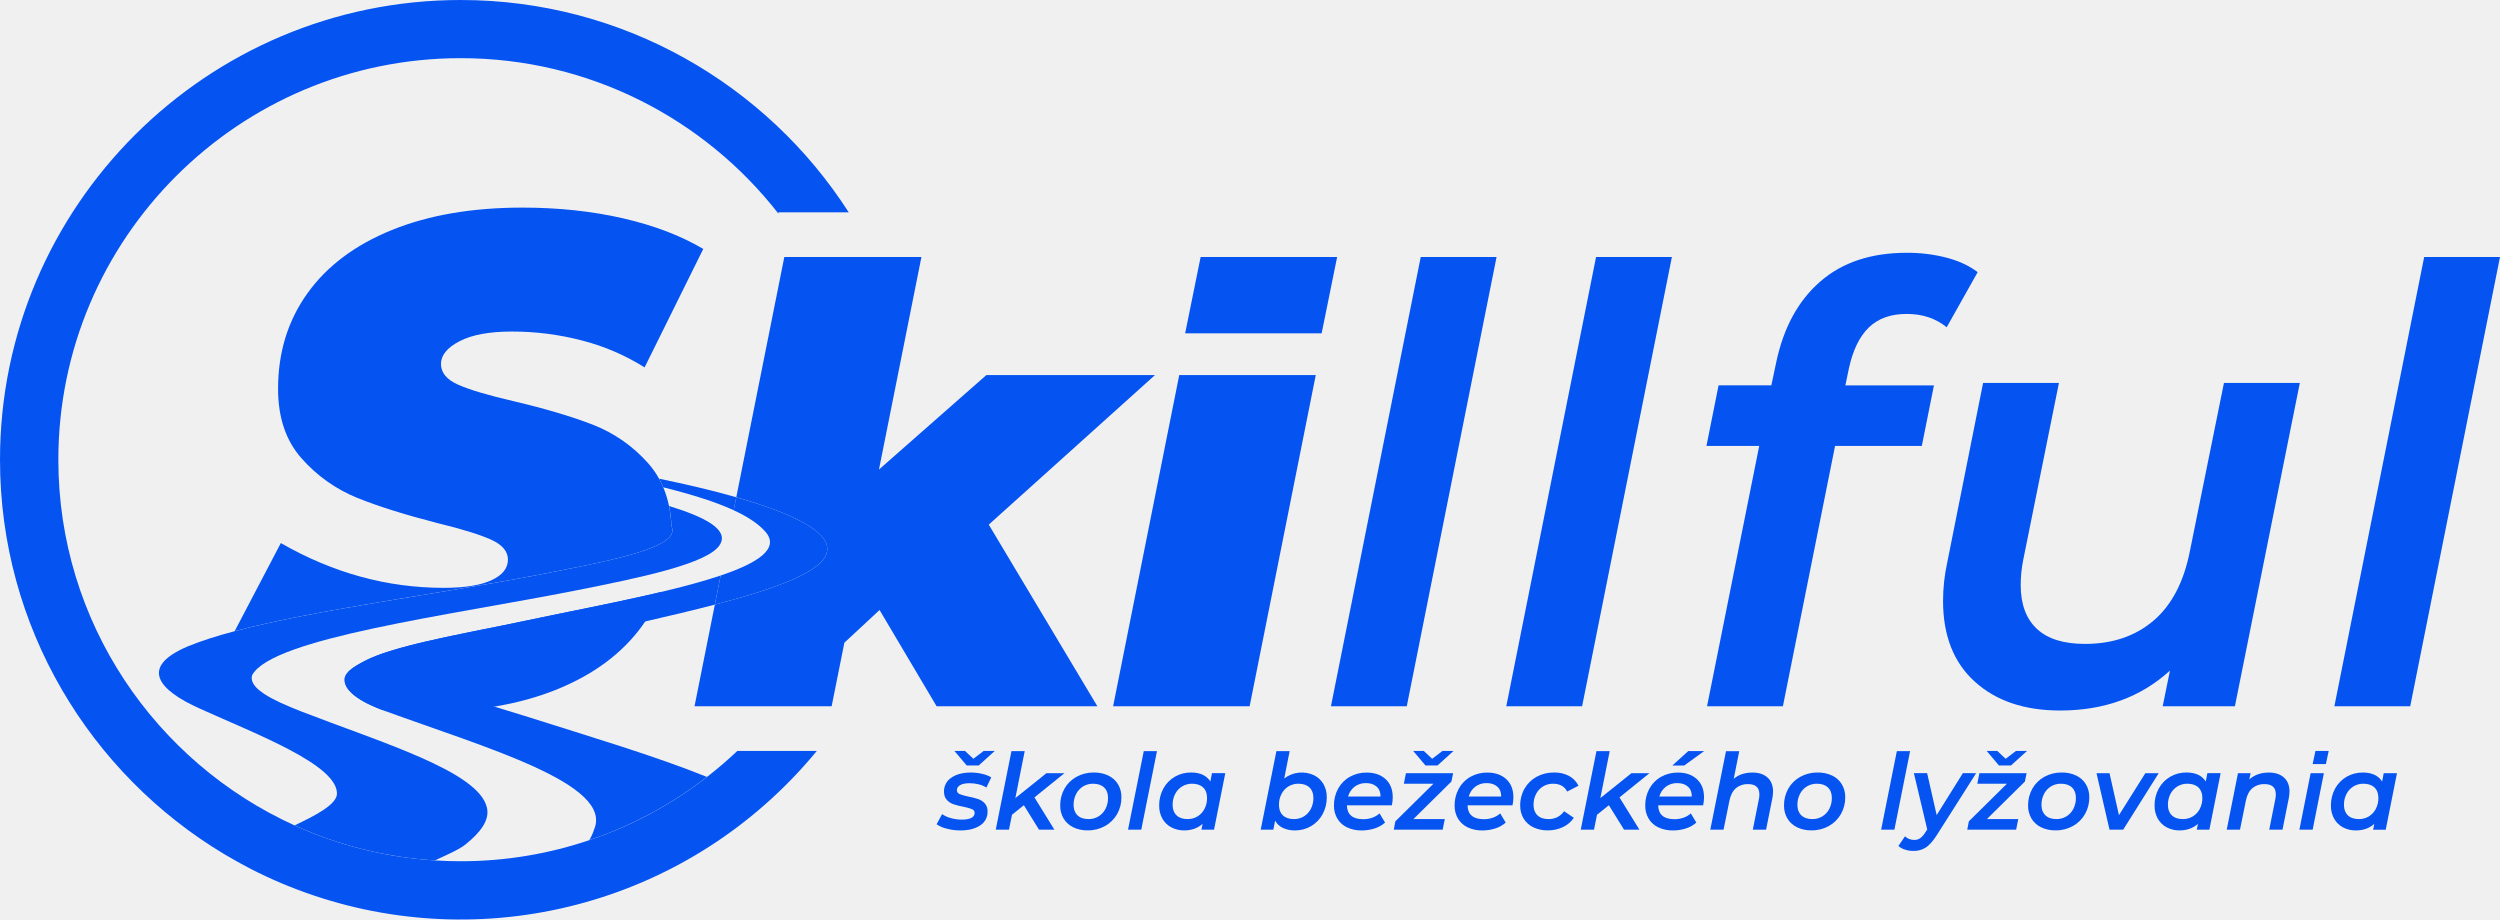
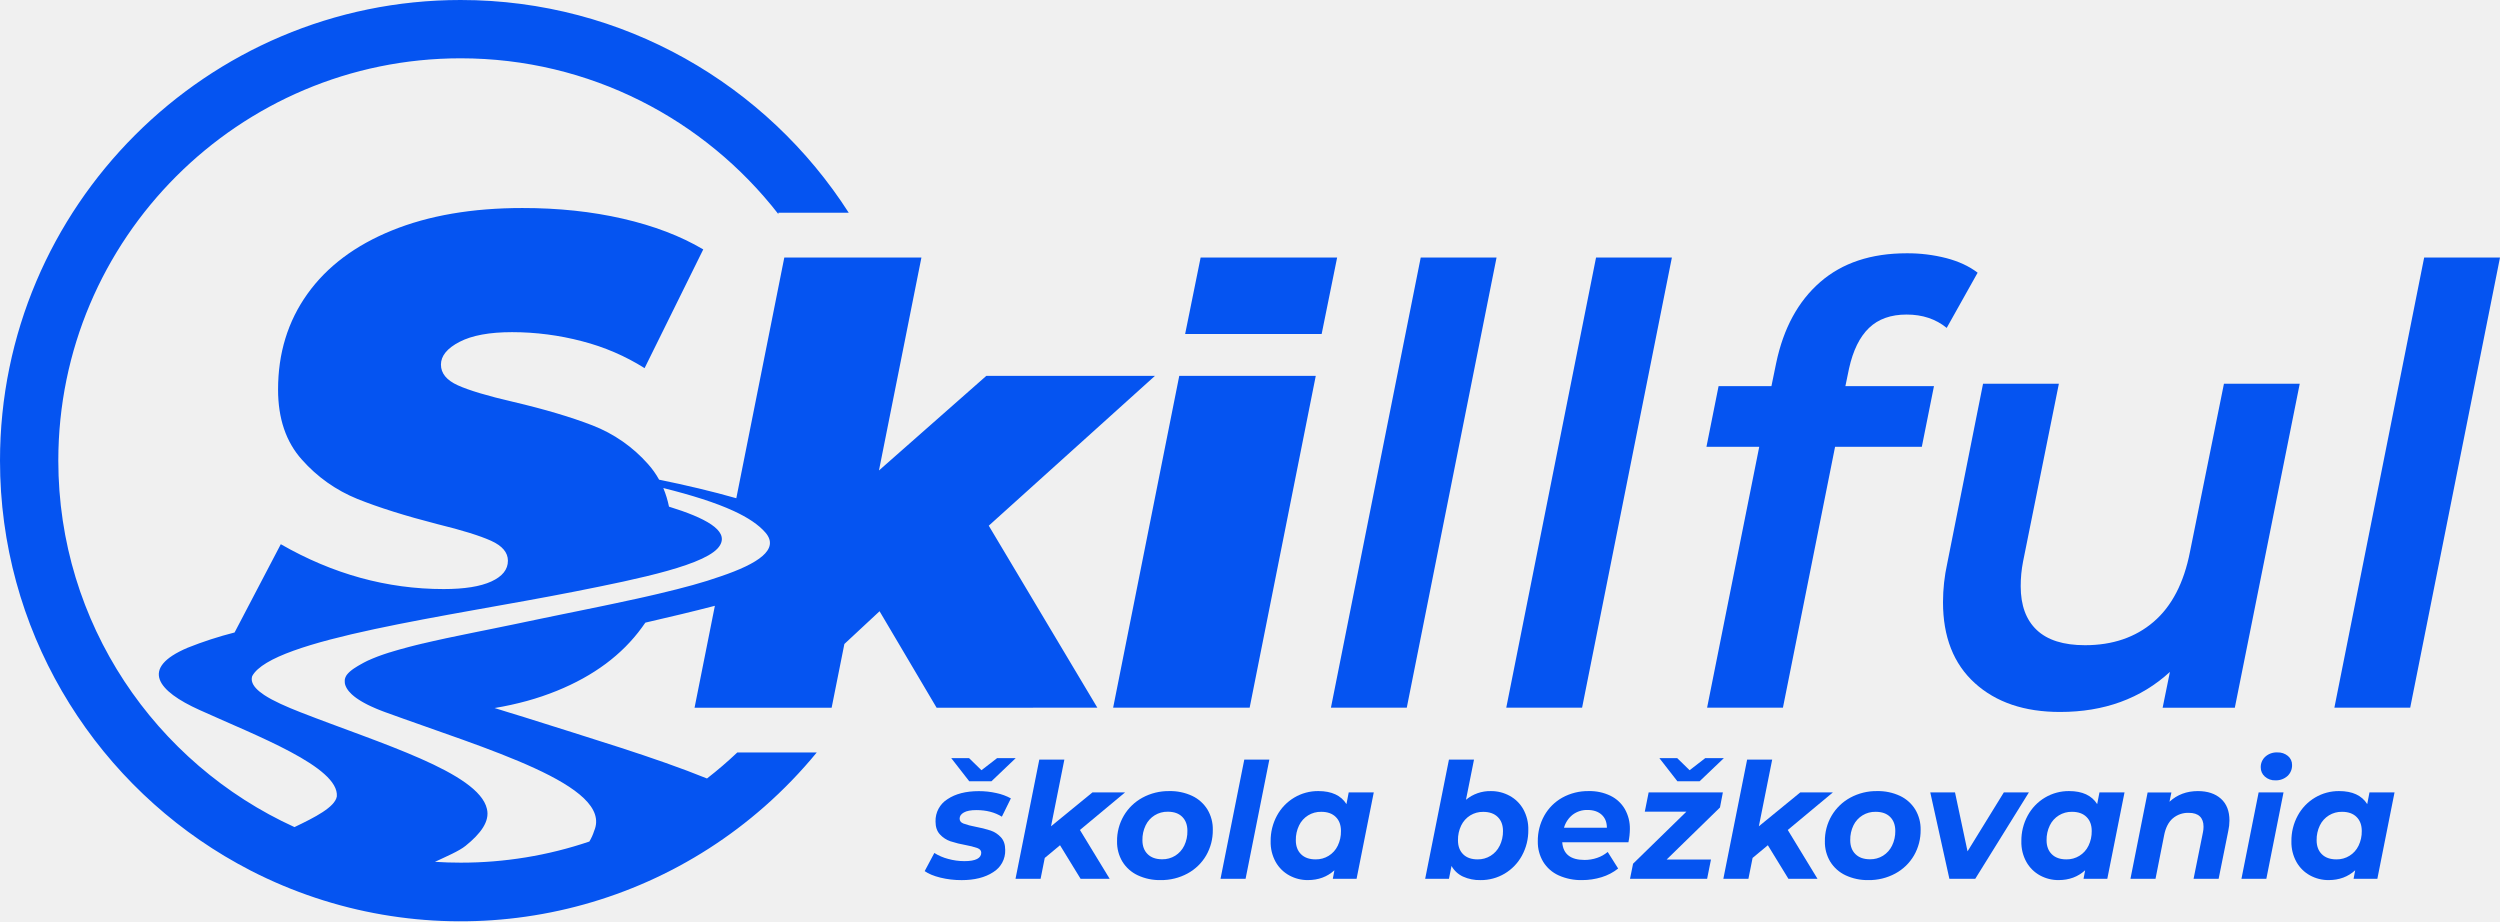
- <svg xmlns="http://www.w3.org/2000/svg" viewBox="0 0 1055 388" fill="none">
-   <g clip-path="url(#clip14)">
-     <path d="M310.72 209.838L309.622 215.318C301.939 211.773 291.883 208.65 279.917 205.648C279.917 205.606 279.879 205.56 279.854 205.501C279.601 204.902 279.33 204.309 279.043 203.722C278.756 203.136 278.456 202.563 278.144 202.011C289.611 204.371 300.774 206.993 310.72 209.838Z" fill="#0554F1" />
-     <path d="M349.1 232.17C348.446 240.895 327.75 248.335 301.661 255.151L304.119 242.864C320.042 237.49 328.983 231.483 323.125 224.536C320.194 221.118 315.62 218.092 309.61 215.326L310.708 209.847C333.473 216.342 349.886 223.997 349.1 232.17Z" fill="#0554F1" />
-     <path d="M599.546 108.46L561.656 298.049H593.658L631.548 108.46H599.546Z" fill="#0554F1" />
-     <path d="M673.535 108.46L635.649 298.049H667.651L705.541 108.46H673.535Z" fill="#0554F1" />
-     <path d="M788.737 138.101C792.665 134.355 797.956 132.481 804.61 132.478C811.263 132.475 816.895 134.349 821.504 138.101L834.58 114.846C830.996 112.126 826.6 110.083 821.394 108.717C815.915 107.319 810.278 106.632 804.622 106.673C789.603 106.673 777.444 110.718 768.143 118.808C758.843 126.898 752.648 138.268 749.559 152.917L747.511 162.612H725.236L720.121 188.181H742.392L720.374 298.049H752.381L774.398 188.181H811.008L816.127 162.629H778.749L780.286 155.218C781.992 147.564 784.809 141.858 788.737 138.101Z" fill="#0554F1" />
-     <path d="M938.509 161.604L924.174 232.385C921.609 245.503 916.488 255.338 908.813 261.891C901.137 268.444 891.493 271.724 879.881 271.729C870.829 271.729 864.043 269.599 859.524 265.339C855.004 261.079 852.743 254.949 852.74 246.949C852.734 243.43 853.076 239.92 853.763 236.47L868.87 161.604H836.864L821.761 237.241C820.575 242.611 819.975 248.093 819.97 253.592C819.97 268.243 824.45 279.615 833.409 287.705C842.369 295.795 854.359 299.84 869.381 299.84C887.982 299.84 903.429 294.22 915.723 282.98L912.652 298.053H943.125L970.523 161.609L938.509 161.604Z" fill="#0554F1" />
-     <path d="M1023 108.46L985.108 298.049H1017.11L1055 108.46H1023Z" fill="#0554F1" />
-     <path d="M278.824 249.84L277.135 250.261L275.526 250.632C274.23 250.936 272.921 251.235 271.598 251.53L269.131 252.078C265.832 252.812 262.479 253.532 259.1 254.241C257.411 254.599 255.679 254.961 253.964 255.315C250.319 256.074 246.666 256.82 243.029 257.562L239.65 258.249L235.642 259.092C234.316 259.366 232.99 259.632 231.676 259.906L228.72 260.513C226.38 260.993 224.077 261.474 221.81 261.954C218.989 262.553 216.074 263.156 213.101 263.758L211.31 264.121L208.911 264.606L204.667 265.449L202.842 265.815L200.401 266.309L197.964 266.806C195.531 267.303 193.102 267.809 190.703 268.315L188.317 268.825L187.13 269.082L185.952 269.339C184.778 269.596 183.612 269.853 182.463 270.119L180.149 270.612L179.304 270.81L178.459 271.013C178.434 271.008 178.408 271.008 178.383 271.013L176.795 271.396L175.701 271.662C174.979 271.839 174.261 272.024 173.556 272.206L172.504 272.475C171.3 272.787 170.13 273.108 168.994 273.424L168.314 273.618C166.963 274.003 165.662 274.39 164.412 274.781L163.626 275.034C163.14 275.186 162.667 275.346 162.207 275.502L161.987 275.573L161.4 275.776L160.83 275.978L160.184 276.21L159.546 276.45L159.145 276.598C158.9 276.69 158.659 276.783 158.423 276.88C157.945 277.066 157.485 277.255 157.037 277.445L156.378 277.732L156.04 277.879L155.745 278.018H155.698L155.555 278.081L155.208 278.246C154.786 278.452 154.364 278.667 153.971 278.87L153.633 279.042L153.304 279.22C152.995 279.38 152.695 279.536 152.412 279.696C152.294 279.755 152.18 279.822 152.07 279.881C151.732 280.067 151.407 280.252 151.095 280.438L150.744 280.653C150.257 280.934 149.805 281.215 149.388 281.496L148.941 281.808L148.725 281.959L148.518 282.115L148.345 282.25C148.092 282.444 147.851 282.638 147.631 282.836L147.446 283.005C147.31 283.128 147.184 283.251 147.065 283.371C147.01 283.426 146.956 283.481 146.909 283.536C146.653 283.806 146.417 284.095 146.204 284.4C146.194 284.42 146.181 284.438 146.166 284.455C146.14 284.497 146.111 284.539 146.09 284.581C146.071 284.604 146.055 284.63 146.043 284.657L146.022 284.687L145.971 284.775C145.942 284.821 145.921 284.868 145.895 284.914C145.881 284.941 145.868 284.97 145.857 284.998L145.752 285.209C145.722 285.272 145.697 285.327 145.676 285.386C145.621 285.524 145.575 285.665 145.536 285.808C145.536 285.858 145.507 285.913 145.494 285.964C145.482 286.014 145.473 286.065 145.456 286.116C145.439 286.166 145.456 286.153 145.456 286.17C145.441 286.238 145.43 286.307 145.422 286.377C145.42 286.416 145.42 286.456 145.422 286.495V286.651C145.422 286.744 145.422 286.836 145.422 286.929C145.422 287.022 145.422 287.102 145.422 287.19C145.42 287.211 145.42 287.233 145.422 287.254C145.42 287.284 145.42 287.315 145.422 287.346C145.426 287.414 145.433 287.482 145.444 287.549C145.442 287.561 145.442 287.574 145.444 287.587C145.444 287.637 145.444 287.684 145.465 287.734L145.503 287.924C145.503 288.004 145.541 288.084 145.562 288.16C145.56 288.187 145.56 288.213 145.562 288.24C145.6 288.392 145.65 288.543 145.705 288.699C145.743 288.788 145.777 288.881 145.815 288.969C145.853 289.058 145.912 289.201 145.967 289.315C146.022 289.429 146.056 289.496 146.102 289.585V289.606L146.204 289.787C146.232 289.843 146.263 289.898 146.297 289.951L146.394 290.111C146.432 290.175 146.47 290.234 146.516 290.301C146.563 290.369 146.597 290.423 146.643 290.487L146.804 290.714L146.972 290.929C147.006 290.98 147.044 291.022 147.082 291.072C147.12 291.123 147.251 291.279 147.34 291.38C147.623 291.701 147.931 292.025 148.269 292.341C148.362 292.434 148.459 292.527 148.561 292.615L148.856 292.877C148.996 292.999 149.143 293.121 149.279 293.243L149.321 293.277L149.536 293.45L149.578 293.479C149.836 293.686 150.111 293.901 150.389 294.091C150.668 294.28 150.841 294.402 151.074 294.563L151.281 294.693L151.399 294.773L151.821 295.056L152.472 295.482L152.894 295.726C153.033 295.81 153.177 295.89 153.316 295.97L153.76 296.219C154.089 296.396 154.419 296.569 154.769 296.746L155.192 296.957L155.914 297.311L156.514 297.593C157.003 297.821 157.51 298.049 158.03 298.272L158.541 298.487L159.056 298.702C159.305 298.807 159.563 298.913 159.825 299.014C160.087 299.115 160.349 299.225 160.619 299.326C160.889 299.427 161.155 299.537 161.43 299.638C167.562 300.135 173.833 300.385 180.242 300.388C189.765 300.434 199.276 299.698 208.679 298.188C213.297 297.43 217.872 296.431 222.385 295.195C226.667 294.022 230.878 292.602 234.996 290.942C250.53 284.644 262.473 275.777 270.825 264.34C271.327 263.645 271.822 262.945 272.299 262.232C274.915 258.348 277.095 254.188 278.799 249.827L278.824 249.84ZM283.322 221.965C283.622 222.495 283.784 223.092 283.792 223.7C283.8 224.309 283.654 224.909 283.369 225.447C283.205 225.759 283.013 226.055 282.794 226.332C277.532 232.946 252.275 237.713 225.848 242.83C185.018 250.691 133.182 257.292 99.026 266.355L118.51 229.173C140.453 241.776 163.366 248.075 187.249 248.07C195.991 248.07 202.693 247.005 207.353 244.875C212.013 242.744 214.343 239.836 214.343 236.149C214.343 232.665 211.965 229.855 207.209 227.719C202.453 225.583 194.926 223.259 184.626 220.747C171.034 217.257 159.771 213.72 150.837 210.137C141.842 206.501 133.816 200.829 127.392 193.568C120.688 186.107 117.338 176.272 117.344 164.062C117.344 148.758 121.469 135.337 129.719 123.799C137.969 112.26 149.864 103.344 165.404 97.049C180.944 90.755 199.296 87.607 220.459 87.607C235.61 87.607 249.738 89.109 262.842 92.113C275.947 95.117 287.259 99.43 296.779 105.05L272.02 155.041C263.875 149.922 254.983 146.097 245.661 143.703C236.01 141.176 226.073 139.901 216.096 139.909C206.57 139.909 199.19 141.266 193.956 143.981C188.721 146.695 186.1 149.895 186.091 153.579C186.091 157.254 188.471 160.16 193.229 162.296C197.988 164.431 205.801 166.761 216.67 169.284C229.876 172.392 240.998 175.686 250.036 179.165C259.044 182.645 267.084 188.23 273.481 195.452C275.275 197.457 276.833 199.658 278.127 202.015C278.445 202.577 278.747 203.149 279.031 203.73C279.316 204.312 279.584 204.905 279.838 205.509C279.864 205.557 279.887 205.606 279.905 205.657C280.962 208.189 281.768 210.817 282.313 213.505C282.38 213.843 282.444 214.18 282.503 214.513C282.562 214.846 282.63 215.187 282.68 215.533C282.731 215.879 282.79 216.216 282.832 216.557C282.862 216.734 282.887 216.92 282.908 217.092C282.972 217.586 283.027 218.075 283.077 218.572C283.115 218.926 283.141 219.276 283.17 219.63L283.196 219.929C283.196 220.052 283.217 220.186 283.225 220.309C283.234 220.431 283.225 220.557 283.225 220.684C283.225 220.81 283.225 220.882 283.246 220.983C283.293 221.295 283.318 221.636 283.322 221.965ZM487.402 158.287H416.238L370.924 198.145L388.844 108.46H330.981L310.708 209.838C333.46 216.342 349.873 223.997 349.088 232.178C348.446 240.895 327.75 248.335 301.661 255.151L293.087 298.049H350.95L356.327 271.219L371.177 257.427L395.251 298.049H463.099L417.261 221.396L487.402 158.287ZM555.249 158.287L527.344 298.049H469.734L497.639 158.287H555.249ZM564.271 108.46L557.733 140.668H500.131L506.665 108.46H564.271Z" fill="#0554F1" />
-     <path d="M298.35 327.871C268.636 350.957 232.047 363.477 194.39 363.443C190.741 363.443 187.122 363.32 183.532 363.097C163.05 361.813 142.977 356.805 124.3 348.319C65.554 321.637 24.623 262.498 24.623 193.994C24.623 100.565 100.783 24.545 194.411 24.545C248.862 24.545 297.408 50.257 328.493 90.153V89.593H358.16C323.594 35.757 263.095 0 194.39 0C87.2 0 0 87.026 0 193.994C0 264.648 38.042 326.606 94.76 360.53C98.395 362.688 102.104 364.751 105.885 366.718C140.565 384.463 179.797 391.37 218.467 386.54C257.137 381.71 293.453 365.367 322.682 339.64C330.62 332.665 337.981 325.063 344.695 316.907H311.143C307.069 320.766 302.804 324.42 298.35 327.871Z" fill="#0554F1" />
-     <path d="M303.908 229.666C301.653 233.746 293.146 237.3 281.667 240.529C270.47 243.673 256.448 246.514 242.62 249.25C190.061 259.653 114.848 269.242 106.434 284.868C106.208 285.556 106.169 286.292 106.32 287.001C106.743 288.999 108.631 290.933 111.473 292.817C115.304 295.347 120.875 297.783 126.915 300.143C160.479 313.21 201.984 325.468 205.473 340.786C206.74 346.055 202.787 351.244 196.452 356.348C193.656 358.612 188.258 360.863 183.519 363.092C163.043 361.806 142.974 356.8 124.3 348.318C132.971 344.179 141.389 339.888 142.174 335.412C143.239 322.998 108.255 309.88 84.345 299.043C75.345 295.014 69.018 290.613 67.451 286.137C65.884 281.66 69.035 277.116 79.197 272.796C84.729 270.503 91.445 268.361 99.047 266.355C133.203 257.292 185.039 250.691 225.869 242.83C252.275 237.696 277.532 232.946 282.794 226.353C283.013 226.076 283.205 225.78 283.369 225.468C283.654 224.93 283.8 224.33 283.792 223.721C283.784 223.113 283.622 222.516 283.322 221.986C283.322 221.657 283.293 221.329 283.28 221.004C283.28 220.903 283.28 220.806 283.259 220.705C283.238 220.604 283.259 220.456 283.259 220.33C283.259 220.203 283.234 220.072 283.229 219.95L283.204 219.651C283.174 219.297 283.149 218.947 283.111 218.593C283.06 218.096 283.005 217.607 282.942 217.113C282.921 216.941 282.896 216.755 282.866 216.578C282.824 216.237 282.773 215.891 282.714 215.554C282.655 215.217 282.604 214.871 282.537 214.534C282.469 214.197 282.414 213.864 282.347 213.526C297.67 218.235 307.452 223.483 303.908 229.666Z" fill="#0554F1" />
-     <path d="M278.828 249.84C288.213 247.619 296.884 245.305 304.119 242.864L301.661 255.151C292.348 257.588 282.342 259.94 272.328 262.246C262.314 264.551 252.308 266.794 242.949 269.019C226.899 272.813 212.961 275.093 202.943 279.658C193.406 283.928 192.093 287.819 196.059 291.966C198.466 294.496 202.952 296.321 208.696 298.196C212.396 299.398 216.623 300.616 221.159 302.036C248.731 310.783 276.552 319.049 298.333 327.867C283.385 339.464 266.598 348.483 248.668 354.549C249.533 353.132 250.219 351.615 250.712 350.03C258.906 330.864 205.173 315.601 162.232 299.946C161.97 299.845 161.708 299.752 161.446 299.646L160.636 299.335C160.365 299.233 160.103 299.128 159.842 299.023C159.58 298.917 159.322 298.816 159.073 298.711C157.679 298.142 156.391 297.556 155.208 296.966L154.786 296.755C154.435 296.578 154.106 296.405 153.776 296.228L153.333 295.979C153.185 295.899 153.042 295.819 152.911 295.735L152.488 295.49L151.888 295.124L151.466 294.841L151.348 294.765L150.926 294.496C150.761 294.386 150.605 294.272 150.444 294.158C150.165 293.956 149.891 293.737 149.633 293.547C149.532 293.476 149.43 293.391 149.333 293.311C149.236 293.231 149.033 293.067 148.911 292.944L148.615 292.683C148.514 292.595 148.417 292.502 148.324 292.409C147.986 292.093 147.678 291.768 147.395 291.448C147.306 291.347 147.221 291.241 147.137 291.14C146.981 290.942 146.833 290.748 146.715 290.554C146.668 290.491 146.63 290.428 146.588 290.369C146.546 290.31 146.503 290.242 146.465 290.179L146.368 290.019C146.334 289.966 146.303 289.911 146.275 289.855L146.174 289.673V289.652C146.128 289.564 146.081 289.471 146.039 289.383C145.997 289.294 145.933 289.155 145.887 289.037C145.84 288.919 145.815 288.856 145.777 288.767C145.722 288.611 145.671 288.459 145.633 288.308C145.632 288.281 145.632 288.254 145.633 288.228C145.612 288.152 145.591 288.072 145.574 287.992L145.536 287.802C145.536 287.751 145.536 287.705 145.515 287.654C145.482 287.437 145.465 287.217 145.464 286.997C145.464 286.904 145.464 286.811 145.464 286.719V286.563C145.462 286.523 145.462 286.484 145.464 286.445C145.481 286.303 145.506 286.162 145.54 286.023C145.54 285.973 145.566 285.918 145.583 285.867C145.621 285.724 145.668 285.583 145.722 285.446C145.745 285.381 145.772 285.318 145.802 285.256C146.093 284.633 146.487 284.062 146.968 283.57C147.014 283.515 147.069 283.46 147.124 283.406C147.243 283.285 147.369 283.162 147.504 283.039L147.69 282.87C147.91 282.672 148.151 282.478 148.404 282.284L148.577 282.149L148.784 281.993L149 281.842L149.447 281.53C149.864 281.249 150.316 280.968 150.803 280.687L151.154 280.472C151.829 280.076 152.566 279.67 153.363 279.254L153.692 279.077L154.03 278.904C155.707 278.036 157.435 277.271 159.204 276.611C159.546 276.48 159.888 276.349 160.243 276.223L160.889 275.991L161.459 275.789C163.571 275.051 165.894 274.33 168.373 273.631L169.053 273.437C170.189 273.121 171.359 272.8 172.563 272.488L173.615 272.219C174.32 272.037 175.038 271.852 175.76 271.675L176.854 271.409C177.952 271.135 179.067 270.874 180.199 270.608L182.484 270.086C183.633 269.82 184.799 269.563 185.973 269.306L187.151 269.049L188.338 268.792L190.724 268.282C193.123 267.776 195.552 267.27 197.985 266.773L200.422 266.275L202.863 265.782L204.687 265.415L208.932 264.572L211.331 264.088C214.925 263.363 218.448 262.642 221.831 261.921C224.084 261.44 226.387 260.96 228.741 260.479L231.697 259.872L239.671 258.237C240.799 258.014 241.935 257.777 243.05 257.55C246.687 256.808 250.34 256.062 253.985 255.303C255.7 254.949 257.412 254.591 259.121 254.228C262.5 253.52 265.853 252.799 269.152 252.066L271.619 251.518C272.939 251.223 274.249 250.924 275.547 250.62L277.156 250.249L278.845 249.828L278.828 249.84Z" fill="#0554F1" />
-     <path d="M399.513 349.697C397.989 349.343 396.542 348.715 395.243 347.843L397.566 343.556C398.695 344.334 399.954 344.904 401.283 345.242C402.781 345.664 404.33 345.878 405.887 345.879C407.675 345.879 409.025 345.633 409.937 345.141C410.344 344.959 410.689 344.663 410.932 344.289C411.174 343.915 411.302 343.479 411.301 343.033C411.301 342.685 411.19 342.346 410.984 342.065C410.778 341.784 410.489 341.576 410.157 341.469C408.989 341.024 407.785 340.681 406.558 340.445C405.141 340.189 403.743 339.838 402.373 339.396C401.291 339.028 400.32 338.393 399.551 337.549C398.76 336.706 398.364 335.539 398.364 334.047C398.336 332.884 398.607 331.734 399.151 330.706C399.695 329.678 400.495 328.806 401.473 328.175C403.545 326.731 406.298 326.008 409.73 326.008C411.342 326.005 412.948 326.192 414.515 326.565C415.855 326.855 417.139 327.361 418.317 328.061L416.255 332.348C415.229 331.707 414.103 331.24 412.923 330.965C411.701 330.669 410.447 330.519 409.189 330.519C407.428 330.519 406.094 330.784 405.185 331.324C404.277 331.863 403.821 332.559 403.821 333.431C403.812 333.802 403.922 334.165 404.135 334.469C404.347 334.772 404.652 334.999 405.004 335.117C406.2 335.577 407.436 335.928 408.695 336.167C410.091 336.422 411.466 336.773 412.813 337.216C413.874 337.579 414.826 338.201 415.584 339.025C416.394 339.957 416.811 341.165 416.75 342.397C416.792 343.574 416.525 344.741 415.976 345.783C415.426 346.825 414.612 347.705 413.616 348.336C411.529 349.741 408.756 350.444 405.295 350.444C403.344 350.447 401.4 350.197 399.513 349.697ZM419.786 316.899L413.029 323.016H407.948L402.757 316.899H407.234L410.765 320.204L415.107 316.899H419.786Z" fill="#0554F1" />
-     <path d="M436.536 336.503L444.95 350.118H438.462L432.072 339.804L427.059 343.825L425.792 350.118H420.208L426.831 316.987H432.423L428.482 336.79L441.575 326.299H449.178L436.536 336.503Z" fill="#0554F1" />
-     <path d="M452.891 349.116C451.214 348.303 449.809 347.024 448.844 345.432C447.867 343.773 447.371 341.876 447.413 339.952C447.371 337.446 447.996 334.973 449.224 332.786C450.418 330.69 452.173 328.966 454.293 327.808C456.533 326.583 459.054 325.96 461.608 326C463.723 325.956 465.82 326.399 467.736 327.294C469.423 328.092 470.838 329.365 471.808 330.957C472.783 332.617 473.279 334.513 473.24 336.437C473.277 338.939 472.644 341.405 471.407 343.581C470.203 345.676 468.451 347.404 466.338 348.581C464.103 349.822 461.581 350.454 459.023 350.414C456.905 350.471 454.803 350.026 452.891 349.116ZM463.585 344.517C464.832 343.746 465.846 342.65 466.516 341.347C467.251 339.914 467.619 338.321 467.589 336.711C467.589 334.834 467.037 333.368 465.933 332.314C464.829 331.26 463.281 330.732 461.287 330.729C459.8 330.705 458.336 331.1 457.063 331.867C455.816 332.637 454.804 333.734 454.137 335.037C453.399 336.47 453.029 338.063 453.059 339.674C453.059 341.545 453.611 343.011 454.715 344.07C455.819 345.13 457.368 345.658 459.361 345.655C460.848 345.679 462.312 345.285 463.585 344.517Z" fill="#0554F1" />
-     <path d="M482.667 316.979H488.246L481.623 350.109H476.031L482.667 316.979Z" fill="#0554F1" />
-     <path d="M517.072 326.278L512.321 350.119H506.999L507.489 347.666C505.402 349.512 502.808 350.435 499.705 350.435C497.846 350.457 496.009 350.023 494.358 349.17C492.765 348.351 491.444 347.087 490.557 345.533C489.602 343.821 489.124 341.885 489.171 339.926C489.134 337.426 489.742 334.959 490.937 332.761C492.058 330.69 493.73 328.967 495.768 327.783C497.854 326.579 500.227 325.962 502.636 325.995C506.454 325.995 509.168 327.26 510.779 329.789L511.451 326.261L517.072 326.278ZM505.373 344.517C506.621 343.746 507.634 342.65 508.304 341.347C509.039 339.913 509.407 338.32 509.377 336.71C509.377 334.833 508.825 333.368 507.721 332.314C506.617 331.26 505.069 330.732 503.075 330.729C501.588 330.705 500.124 331.099 498.852 331.867C497.604 332.638 496.591 333.734 495.921 335.037C495.186 336.471 494.818 338.064 494.848 339.674C494.848 341.545 495.4 343.011 496.503 344.07C497.607 345.129 499.156 345.658 501.149 345.655C502.636 345.679 504.1 345.285 505.373 344.517Z" fill="#0554F1" />
-     <path d="M554.722 327.26C556.304 328.077 557.616 329.333 558.502 330.876C559.459 332.578 559.94 334.506 559.891 336.457C559.928 338.958 559.318 341.426 558.121 343.623C556.996 345.698 555.326 347.428 553.29 348.626C551.224 349.838 548.865 350.463 546.469 350.434C544.71 350.479 542.964 350.12 541.367 349.385C539.984 348.732 538.842 347.661 538.102 346.325L537.342 350.118H532.016L538.638 316.987H544.23L541.949 328.507C543.749 327.129 545.898 326.28 548.155 326.057C550.412 325.834 552.686 326.244 554.722 327.243V327.26ZM550.249 344.516C551.496 343.745 552.51 342.649 553.18 341.347C553.915 339.913 554.283 338.32 554.253 336.71C554.253 334.833 553.701 333.367 552.597 332.314C551.493 331.26 549.945 330.731 547.951 330.729C546.464 330.704 545 331.099 543.728 331.867C542.48 332.638 541.467 333.734 540.796 335.037C540.062 336.471 539.694 338.063 539.724 339.673C539.724 341.545 540.276 343.01 541.379 344.07C542.483 345.129 544.032 345.657 546.025 345.654C547.512 345.679 548.976 345.284 550.249 344.516Z" fill="#0554F1" />
-     <path d="M587.361 339.851H568.389C568.482 343.751 570.779 345.701 575.282 345.701C576.592 345.712 577.895 345.492 579.129 345.052C580.255 344.661 581.29 344.046 582.17 343.244L584.498 347.13C583.222 348.259 581.72 349.104 580.092 349.609C578.349 350.168 576.53 350.452 574.699 350.452C572.546 350.501 570.41 350.057 568.456 349.154C566.756 348.359 565.331 347.076 564.364 345.47C563.387 343.798 562.892 341.89 562.932 339.956C562.894 337.456 563.502 334.988 564.697 332.79C565.837 330.702 567.544 328.976 569.622 327.812C571.787 326.604 574.233 325.987 576.713 326.025C580.053 326.025 582.728 326.955 584.738 328.815C586.749 330.676 587.748 333.229 587.737 336.474C587.731 337.61 587.605 338.742 587.361 339.851ZM571.633 331.994C570.284 333.038 569.317 334.498 568.883 336.146H582.572C582.603 334.358 582.059 332.966 580.941 331.968C579.823 330.971 578.324 330.471 576.443 330.468C574.713 330.422 573.019 330.96 571.633 331.994Z" fill="#0554F1" />
-     <path d="M612.504 329.806L596.454 345.655H609.699L608.804 350.119H588.176L588.847 346.595L604.897 330.742H592.416L593.312 326.278H613.222L612.504 329.806ZM613.399 316.899L606.641 323.016H601.539L596.37 316.899H600.842L604.377 320.204L608.719 316.899H613.399Z" fill="#0554F1" />
-     <path d="M638.276 339.851H619.308C619.398 343.751 621.694 345.701 626.197 345.701C627.508 345.712 628.81 345.493 630.044 345.052C631.171 344.662 632.206 344.047 633.085 343.244L635.413 347.13C634.138 348.261 632.636 349.106 631.007 349.609C629.264 350.168 627.445 350.452 625.614 350.452C623.461 350.501 621.325 350.057 619.371 349.154C617.671 348.359 616.246 347.076 615.279 345.47C614.302 343.798 613.807 341.89 613.847 339.956C613.809 337.456 614.418 334.988 615.612 332.79C616.752 330.702 618.459 328.976 620.537 327.812C622.702 326.604 625.148 325.987 627.629 326.025C630.971 326.025 633.646 326.955 635.653 328.815C637.661 330.676 638.66 333.229 638.652 336.474C638.646 337.61 638.52 338.742 638.276 339.851ZM622.556 331.994C621.205 333.037 620.237 334.497 619.802 336.146H633.495C633.523 334.358 632.978 332.966 631.861 331.968C630.743 330.971 629.242 330.471 627.358 330.468C625.631 330.423 623.939 330.961 622.556 331.994Z" fill="#0554F1" />
-     <path d="M647.052 349.116C645.356 348.313 643.932 347.032 642.955 345.432C641.98 343.772 641.484 341.876 641.524 339.952C641.482 337.442 642.117 334.968 643.361 332.786C644.56 330.694 646.314 328.972 648.429 327.808C650.699 326.576 653.25 325.953 655.833 326C657.999 325.941 660.145 326.425 662.076 327.408C663.825 328.348 665.24 329.806 666.126 331.581L661.336 334.038C660.233 331.832 658.249 330.731 655.385 330.733C653.898 330.709 652.435 331.104 651.162 331.872C649.914 332.643 648.901 333.738 648.231 335.041C647.497 336.475 647.128 338.068 647.158 339.678C647.158 341.55 647.71 343.015 648.814 344.074C649.917 345.134 651.483 345.662 653.51 345.659C654.798 345.674 656.072 345.385 657.227 344.816C658.36 344.24 659.33 343.388 660.044 342.338L664.158 345.107C663.024 346.801 661.446 348.153 659.596 349.015C657.619 349.959 655.453 350.44 653.261 350.422C651.118 350.474 648.992 350.027 647.052 349.116Z" fill="#0554F1" />
-     <path d="M683.421 336.503L691.83 350.118H685.343L678.944 339.804L673.935 343.825L672.668 350.118H667.076L673.699 316.987H679.291L675.35 336.79L688.443 326.299H696.046L683.421 336.503Z" fill="#0554F1" />
-     <path d="M718.723 339.85H699.75C699.843 343.751 702.141 345.701 706.643 345.701C707.954 345.712 709.256 345.492 710.491 345.052C711.617 344.661 712.651 344.046 713.532 343.244L715.859 347.13C714.584 348.259 713.082 349.104 711.454 349.608C709.711 350.168 707.891 350.452 706.06 350.451C703.907 350.501 701.772 350.057 699.818 349.153C698.117 348.358 696.692 347.076 695.725 345.469C694.749 343.798 694.253 341.89 694.293 339.956C694.256 337.456 694.864 334.988 696.059 332.79C697.199 330.702 698.905 328.976 700.983 327.812C703.148 326.604 705.595 325.987 708.075 326.025C711.417 326.025 714.092 326.955 716.1 328.815C718.107 330.675 719.107 333.228 719.098 336.474C719.092 337.61 718.966 338.741 718.723 339.85ZM702.994 331.993C701.645 333.038 700.679 334.497 700.244 336.145H713.933C713.964 334.358 713.421 332.966 712.303 331.968C711.185 330.97 709.685 330.47 707.805 330.467C706.075 330.423 704.38 330.96 702.994 331.993ZM712.459 316.945H719.17L710.723 323.061H705.71L712.459 316.945Z" fill="#0554F1" />
-     <path d="M745.885 328.107C747.453 329.512 748.236 331.506 748.233 334.088C748.21 335.034 748.106 335.976 747.921 336.904L745.281 350.118H739.689L742.286 337.051C742.405 336.448 742.465 335.833 742.464 335.218C742.464 332.329 740.867 330.886 737.674 330.889C735.821 330.819 734.007 331.431 732.576 332.609C731.233 333.755 730.324 335.474 729.848 337.764L727.339 350.131H721.747L728.37 317H733.962L731.635 328.655C733.696 326.899 736.321 326.02 739.512 326.02C742.206 326.012 744.331 326.707 745.885 328.107Z" fill="#0554F1" />
-     <path d="M758.34 349.116C756.663 348.301 755.257 347.022 754.289 345.432C753.314 343.772 752.818 341.876 752.858 339.952C752.816 337.446 753.441 334.973 754.67 332.786C755.864 330.69 757.618 328.966 759.738 327.808C761.978 326.583 764.499 325.959 767.053 326C769.168 325.956 771.265 326.399 773.181 327.294C774.867 328.093 776.282 329.366 777.253 330.957C778.228 332.617 778.724 334.513 778.685 336.437C778.723 338.939 778.088 341.406 776.848 343.581C775.645 345.677 773.893 347.405 771.779 348.581C769.544 349.822 767.021 350.454 764.464 350.414C762.349 350.47 760.25 350.025 758.34 349.116ZM769.034 344.517C770.282 343.746 771.295 342.65 771.965 341.347C772.7 339.914 773.068 338.321 773.038 336.711C773.038 334.834 772.486 333.368 771.382 332.314C770.278 331.26 768.73 330.732 766.736 330.729C765.249 330.705 763.785 331.1 762.513 331.867C761.265 332.638 760.252 333.734 759.582 335.037C758.847 336.471 758.479 338.064 758.509 339.674C758.509 341.545 759.061 343.011 760.164 344.07C761.268 345.13 762.817 345.658 764.81 345.655C766.297 345.679 767.761 345.285 769.034 344.517Z" fill="#0554F1" />
-     <path d="M800.466 316.979H806.058L799.436 350.109H793.844L800.466 316.979Z" fill="#0554F1" />
-     <path d="M833.93 326.278L817.458 352.218C815.813 354.812 814.255 356.606 812.782 357.601C811.178 358.634 809.297 359.155 807.389 359.097C806.186 359.095 804.993 358.899 803.853 358.515C802.844 358.214 801.913 357.696 801.125 356.998L803.9 352.935C804.965 353.931 806.377 354.476 807.836 354.452C808.728 354.472 809.603 354.214 810.341 353.714C811.234 353.026 811.981 352.166 812.537 351.185L813.297 350.022L807.659 326.27H813.251L817.276 343.973L828.329 326.27L833.93 326.278Z" fill="#0554F1" />
-     <path d="M854.51 329.806L838.461 345.655H851.706L850.811 350.119H830.183L830.854 346.595L846.904 330.742H834.423L835.314 326.278H855.228L854.51 329.806ZM855.406 316.899L848.648 323.016H843.55L838.381 316.899H842.853L846.388 320.204L850.73 316.899H855.406Z" fill="#0554F1" />
-     <path d="M861.332 349.115C859.656 348.301 858.251 347.022 857.286 345.431C856.31 343.772 855.814 341.875 855.854 339.951C855.812 337.445 856.437 334.972 857.666 332.785C858.859 330.689 860.614 328.965 862.734 327.807C864.974 326.582 867.495 325.959 870.049 325.999C872.164 325.955 874.261 326.398 876.178 327.293C877.864 328.091 879.279 329.365 880.249 330.956C881.224 332.616 881.72 334.512 881.681 336.436C881.718 338.938 881.086 341.404 879.848 343.58C878.644 345.675 876.892 347.403 874.78 348.58C872.545 349.821 870.022 350.453 867.464 350.413C865.346 350.469 863.245 350.024 861.332 349.115ZM872.026 344.516C873.275 343.747 874.289 342.651 874.957 341.346C875.694 339.913 876.062 338.32 876.03 336.71C876.03 334.833 875.479 333.367 874.378 332.313C873.277 331.26 871.729 330.731 869.732 330.728C868.245 330.704 866.781 331.098 865.509 331.867C864.26 332.636 863.246 333.732 862.578 335.036C861.842 336.47 861.473 338.063 861.505 339.673C861.505 341.545 862.057 343.01 863.161 344.069C864.264 345.129 865.813 345.657 867.806 345.654C869.292 345.678 870.754 345.283 872.026 344.516Z" fill="#0554F1" />
-     <path d="M910.976 326.277L895.987 350.118H890.213L884.723 326.277H890.213L894.196 344.002L905.338 326.277H910.976Z" fill="#0554F1" />
-     <path d="M937.103 326.278L932.36 350.119H927.039L927.529 347.666C925.442 349.512 922.847 350.435 919.744 350.435C917.885 350.457 916.049 350.023 914.397 349.17C912.812 348.347 911.499 347.084 910.617 345.533C909.661 343.821 909.182 341.885 909.228 339.926C909.192 337.426 909.801 334.958 910.997 332.761C912.119 330.69 913.791 328.967 915.829 327.783C917.915 326.579 920.288 325.962 922.697 325.995C926.515 325.995 929.229 327.26 930.84 329.789L931.511 326.261L937.103 326.278ZM925.387 344.517C926.635 343.746 927.648 342.65 928.318 341.347C929.053 339.913 929.422 338.32 929.391 336.71C929.391 334.833 928.839 333.368 927.735 332.314C926.632 331.26 925.083 330.732 923.09 330.729C921.602 330.705 920.139 331.099 918.866 331.867C917.618 332.638 916.605 333.734 915.935 335.037C915.201 336.471 914.832 338.064 914.862 339.674C914.862 341.545 915.414 343.011 916.518 344.07C917.621 345.129 919.17 345.658 921.164 345.655C922.651 345.679 924.114 345.285 925.387 344.517Z" fill="#0554F1" />
-     <path d="M963.822 328.107C965.384 329.512 966.167 331.492 966.17 334.046C966.144 335.006 966.039 335.962 965.857 336.904L963.218 350.119H957.621L960.219 337.052C960.338 336.448 960.397 335.834 960.396 335.218C960.396 332.329 958.801 330.886 955.611 330.889C953.757 330.819 951.941 331.431 950.509 332.609C949.166 333.755 948.256 335.474 947.78 337.764L945.276 350.131H939.68L944.423 326.29H949.749L949.212 328.925C951.358 326.991 954.102 326.023 957.444 326.021C960.141 326.012 962.267 326.708 963.822 328.107Z" fill="#0554F1" />
-     <path d="M975.09 326.277H980.682L975.939 350.118H970.347L975.09 326.277Z" fill="#0554F1" />
-     <path d="M977.118 316.899H982.71L981.527 322.43H975.931L977.118 316.899Z" fill="#0554F1" />
-     <path d="M1011.52 326.29L1006.78 350.135H1001.46L1001.95 347.678C999.861 349.524 997.266 350.447 994.163 350.447C992.304 350.469 990.468 350.035 988.816 349.183C987.23 348.361 985.917 347.097 985.036 345.545C984.081 343.835 983.603 341.9 983.651 339.943C983.614 337.443 984.222 334.975 985.416 332.777C986.54 330.708 988.211 328.986 990.248 327.799C992.335 326.598 994.707 325.98 997.116 326.012C1000.93 326.012 1003.65 327.276 1005.26 329.806L1005.93 326.277L1011.52 326.29ZM999.675 344.516C1000.92 343.747 1001.93 342.65 1002.6 341.347C1003.34 339.914 1003.71 338.321 1003.68 336.71C1003.68 334.833 1003.13 333.367 1002.02 332.314C1000.92 331.26 999.371 330.731 997.377 330.729C995.89 330.704 994.427 331.099 993.154 331.867C991.906 332.638 990.893 333.734 990.223 335.037C989.488 336.471 989.12 338.063 989.15 339.673C989.15 341.545 989.702 343.01 990.805 344.07C991.909 345.129 993.458 345.657 995.451 345.654C996.938 345.678 998.402 345.284 999.675 344.516Z" fill="#0554F1" />
+ <svg xmlns="http://www.w3.org/2000/svg" viewBox="0 0 2109.88 777.5">
+   <defs>
+     <style>.cls-1{fill:#0554f1;}</style>
+   </defs>
+   <g id="Layer_2" data-name="Layer 2">
+     <g id="Layer_1-2" data-name="Layer 1">
+       <polygon class="cls-1" points="1199.02 217.34 1123.24 597.26 1187.25 597.26 1263.02 217.34 1199.02 217.34" />
+       <polygon class="cls-1" points="1410.99 217.34 1346.99 217.34 1271.21 597.26 1335.21 597.26 1410.99 217.34" />
+       <path class="cls-1" d="M1557.42,325.89l3.07-14.85q5.1-23,16.89-34.3t31.75-11.27q20,0,33.79,11.27l26.11-46.6q-10.74-8.17-26.37-12.28a131.37,131.37,0,0,0-33.53-4.1q-45.08,0-73,24.31T1499,306.43L1495,325.89H1450.4l-10.24,51.2h44.55l-44,220.17h64l44-220.17h73.21l10.25-51.2Z" />
+       <path class="cls-1" d="M1876.91,323.84l-28.67,141.83q-7.7,39.43-30.72,59.14t-57.86,19.71q-27.15,0-40.71-12.8t-13.57-36.86a106.59,106.59,0,0,1,2-21l30.21-150h-64l-30.2,151.56a153,153,0,0,0-3.59,32.77q0,44,26.88,68.35t71.94,24.32q55.8,0,92.68-33.79l-6.14,30.21h60.92l54.79-273.42Z" />
+       <polygon class="cls-1" points="2045.88 217.34 1970.1 597.26 2034.1 597.26 2109.88 217.34 2045.88 217.34" />
+       <polygon class="cls-1" points="1054.64 597.26 1110.45 317.19 995.24 317.19 939.43 597.26 1054.64 597.26" />
+       <polygon class="cls-1" points="1128.48 217.34 1013.27 217.34 1000.2 281.88 1115.41 281.88 1128.48 217.34" />
+       <path class="cls-1" d="M926.12,597.26l-91.65-153.6L974.76,317.19H832.43L741.8,397.06l35.84-179.72H661.92L621.41,420.49c-19.9-5.7-42.23-11-65.16-15.67.14.24.26.5.39.74-.13-.24-.25-.5-.39-.74a71.35,71.35,0,0,0-9.34-13.16A120.76,120.76,0,0,0,500,359q-27.07-10.48-66.71-19.81-32.62-7.55-46.89-14t-14.27-17.47q0-11.08,15.73-19.23t44.27-8.17A232.35,232.35,0,0,1,491.29,288,186.17,186.17,0,0,1,544,310.69l49.51-100.2Q565,193.6,525.66,184.56t-84.77-9q-63.51,0-110.11,18.92t-71.36,53.6q-24.75,34.67-24.75,80.68,0,36.72,20.1,59.14a125.17,125.17,0,0,0,46.89,33.2q26.79,10.77,67.57,21.26,30.88,7.57,45.16,14t14.27,16.89q0,11.09-14,17.49t-40.21,6.4q-71.62,0-137.47-37.86l-39,74.5a318,318,0,0,0-39.69,12.91c-20.32,8.66-26.66,17.76-23.49,26.73s15.82,17.79,33.82,25.87c47.82,21.71,117.78,48,115.65,72.87-1.57,9-18.4,17.58-35.74,25.87q14.89,6.78,30.53,12.12-15.62-5.34-30.53-12.12C131.1,644.52,49.21,526,49.21,388.74c0-187.22,152.31-339.53,339.55-339.53,108.89,0,206,51.52,268.14,131.47v-1.12h59.41C647.15,71.65,526.16,0,388.76,0,174.39,0,0,174.39,0,388.74,0,530.33,76.08,654.48,189.51,722.46q10.91,6.52,22.25,12.37A388,388,0,0,0,645.3,680.6a392.31,392.31,0,0,0,44-45.56H622.25Q610,646.65,596.67,657c-43.56-17.68-99.2-34.24-154.34-51.77-9.08-2.85-17.53-5.29-24.93-7.69h0a268.84,268.84,0,0,0,27.41-6A229.64,229.64,0,0,0,470,583q46.61-18.93,71.65-53.3c1-1.4,2-2.8,3-4.22,20-4.62,40-9.34,58.67-14.21l-17.15,86H701.86l10.75-53.77,29.7-27.64,48.13,81.41Zm-368.5-96.61h0l-3.41.81-3.22.75-7.86,1.8-4.94,1.1c-6.59,1.46-13.3,2.9-20.06,4.32q-5.11,1.1-10.27,2.16-10.94,2.28-21.86,4.5l-6.79,1.38-8,1.64-7.93,1.63-5.9,1.22c-4.67,1-9.29,1.93-13.82,2.89l-4.74,1-1.72.36-3.1.64-2.19.46-2.28.46-3.38.69-3.58.73-4.81,1-8.48,1.72-3.65.73-4.88,1-4.87,1c-4.87,1-9.73,2-14.53,3l-4.77,1-2.37.52-2.36.52c-2.35.51-4.67,1-7,1.55l-4.56,1.06-1.71.39-1.66.4-.15,0-3.18.77-2.18.53c-1.45.36-2.88.72-4.29,1.09l-2.11.54q-3.6.94-7,1.9l-1.36.39-3.91,1.14-.47.14-3.26,1-.16,0-1.57.51-.52.17-1.69.56-.63.21-.44.14-1.17.41-1.14.4-1.3.47-1.27.47-.8.3-1.45.57-.46.19-1.77.72-.53.22-1.31.57h0l-.68.3-.59.28-.09,0-.29.13-.7.33-.06,0c-.84.4-1.64.81-2.41,1.21l-.67.35-.67.35c-.61.33-1.21.64-1.78,1l-.35.19-.25.14-.08.05c-.68.37-1.32.74-1.95,1.11l-.71.43c-1,.57-1.87,1.15-2.7,1.72l-.9.63-.43.3-.41.31-.35.27c-.51.39-1,.78-1.43,1.18l-.37.34c-.27.24-.52.49-.76.74a3.11,3.11,0,0,0-.31.32c-.27.28-.51.56-.74.84s-.3.39-.44.58l-.2.27,0,0-.08.11c-.05.08-.11.16-.15.24a1.19,1.19,0,0,0-.09.15l0,.07-.1.17h0l-.05.09-.1.18s0,0,0,0a1.4,1.4,0,0,0-.09.17c-.07.14-.14.28-.2.42l0,0-.15.36a5.92,5.92,0,0,0-.27.81,2,2,0,0,0-.08.31c0,.11-.05.21-.08.31a.38.38,0,0,0,0,.1,3.34,3.34,0,0,0-.07.42,2,2,0,0,0,0,.24l0,.31c0,.19,0,.37,0,.56s0,.34,0,.52a.57.57,0,0,0,0,.13c0,.06,0,.12,0,.18s0,.27.05.41a.31.31,0,0,0,0,.08c0,.09,0,.19,0,.29s0,.25.07.38l.12.48s0,.1,0,.15c.08.31.19.62.3.92s.13.37.21.55.2.46.31.69.17.36.27.54c0,0,0,0,0,.05s.13.24.2.35.12.22.19.33a3.45,3.45,0,0,0,.2.32,4,4,0,0,0,.24.38c.08.13.16.25.25.37s.21.31.32.46l.34.44c.07.09.15.18.22.28l.52.62c.56.64,1.18,1.29,1.85,1.93l.58.54.6.52c.28.25.57.5.87.74l.09.07.43.35.08.06c.52.41,1.07.82,1.63,1.22.32.23.63.45,1,.67l.37.25,0,0,.12.08.29.19.24.16.89.56,1.19.74.85.49c.28.17.57.33.86.49l.89.49c.65.36,1.32.71,2,1.06l.84.43c.47.23.95.47,1.45.7l.17.08.59.28.43.21.22.09c1.06.49,2.15,1,3.28,1.46l.56.24c.33.15.68.29,1,.43l1.54.63,1.58.62c.54.22,1.08.42,1.63.63h0l1.56.6c85.88,31.37,193.3,62,177,100.37a41.07,41.07,0,0,1-4.09,9.05,337.69,337.69,0,0,1-108.58,17.81q-11,0-21.71-.69c9.48-4.48,20.27-9,25.86-13.52,12.67-10.23,20.57-20.63,18-31.18-7-30.7-90-55.24-157.12-81.45-12.08-4.73-23.22-9.6-30.89-14.68-5.68-3.77-9.45-7.65-10.3-11.66a8.21,8.21,0,0,1,.23-4.27c16.8-31.31,167.2-50.52,272.33-71.38,27.66-5.47,55.7-11.17,78.09-17.47,23-6.47,40-13.59,44.48-21.77,7.09-12.39-12.48-22.9-43.16-32.38a84.49,84.49,0,0,0-4.82-15.73,3,3,0,0,0-.13-.29c-.24-.57-.49-1.14-.74-1.71.25.57.5,1.14.74,1.71a1.43,1.43,0,0,1,.13.3c24,6,44,12.27,59.41,19.37,12,5.54,21.16,11.6,27,18.46,11.7,13.94-6.19,25.95-38,36.72C593.73,491.57,576.39,496.2,557.62,500.65Z" />
+       <polygon class="cls-1" points="817.87 639.85 802.82 639.85 818.01 659.37 836.72 659.37 857.19 639.85 841.47 639.85 828.31 650.02 817.87 639.85" />
+       <path class="cls-1" d="M813.47,685.68c2.39-1.36,5.9-2,10.5-2q12.62,0,21.56,5.56l7.6-15.45a44.94,44.94,0,0,0-12.21-4.48,67,67,0,0,0-14.78-1.63q-16.39,0-26.5,6.78a21.48,21.48,0,0,0-10.1,18.85q0,6.91,3.73,10.91a21.51,21.51,0,0,0,8.81,5.77A93.91,93.91,0,0,0,815,713.2a62.72,62.72,0,0,1,10,2.58q3.12,1.22,3.12,3.93,0,3.39-3.53,5.22t-10.71,1.83a51.08,51.08,0,0,1-13.76-1.9,40.9,40.9,0,0,1-11.59-5l-8.14,15.32q4.75,3.39,13.22,5.49a74,74,0,0,0,18,2.11q16.26,0,26.5-6.65a21.18,21.18,0,0,0,10.24-18.84q0-6.78-3.66-10.71a20.86,20.86,0,0,0-8.61-5.63,97.79,97.79,0,0,0-12.68-3.19A63.16,63.16,0,0,1,813,695q-3.12-1.28-3.12-4.13Q809.87,687.71,813.47,685.68Z" />
+       <polygon class="cls-1" points="949.52 668.73 922 668.73 887.02 697.34 898.27 641.07 877.12 641.07 857.05 741.67 878.21 741.67 881.73 724.05 894.61 713.34 911.97 741.67 936.51 741.67 911.42 700.46 949.52 668.73" />
+       <path class="cls-1" d="M1006.2,671.71a43.5,43.5,0,0,0-19.39-4.07,46,46,0,0,0-22.64,5.56,40.88,40.88,0,0,0-15.73,15.19,41.77,41.77,0,0,0-5.7,21.69,32,32,0,0,0,4.55,17.15,30.22,30.22,0,0,0,12.88,11.46,43.53,43.53,0,0,0,19.32,4.07,46.41,46.41,0,0,0,22.71-5.56A40.38,40.38,0,0,0,1017.92,722a42.18,42.18,0,0,0,5.63-21.69,32.07,32.07,0,0,0-4.54-17.15A30.38,30.38,0,0,0,1006.2,671.71Zm-6.78,42a20.65,20.65,0,0,1-7.6,8.48,20.3,20.3,0,0,1-11,3q-7.86,0-12.27-4.34t-4.4-11.8a27.47,27.47,0,0,1,2.71-12.47,20.27,20.27,0,0,1,18.71-11.53q7.86,0,12.2,4.34t4.34,11.8A27.6,27.6,0,0,1,999.42,713.74Z" />
+       <polygon class="cls-1" points="1030.06 741.67 1051.21 741.67 1071.27 641.07 1050.12 641.07 1030.06 741.67" />
+       <path class="cls-1" d="M1136.35,678.63q-6.91-11-23.72-11a39,39,0,0,0-20.34,5.49,39.66,39.66,0,0,0-14.58,15.19,44.24,44.24,0,0,0-5.35,21.76,34.16,34.16,0,0,0,4.27,17.42,29.26,29.26,0,0,0,11.46,11.32,32.12,32.12,0,0,0,15.72,3.94q13.29,0,22.37-8.27l-1.35,7.18h20.06l14.51-72.94h-21.15ZM1129,713.74a20.27,20.27,0,0,1-18.71,11.53q-7.86,0-12.27-4.34t-4.41-11.8a27.47,27.47,0,0,1,2.72-12.47,20.27,20.27,0,0,1,18.71-11.53q7.86,0,12.27,4.34t4.4,11.8A27.47,27.47,0,0,1,1129,713.74Z" />
+       <path class="cls-1" d="M1274,671.58a32.5,32.5,0,0,0-15.79-3.94,31.81,31.81,0,0,0-21,7.33l6.78-33.9h-21.15l-20.07,100.6h20.07l2.17-10.84a21.44,21.44,0,0,0,9.63,8.94,33.88,33.88,0,0,0,14.77,3,39.19,39.19,0,0,0,20.48-5.5,39.61,39.61,0,0,0,14.57-15.18,44.25,44.25,0,0,0,5.36-21.76,34.16,34.16,0,0,0-4.27-17.42A29.17,29.17,0,0,0,1274,671.58Zm-8.34,42.16A20.27,20.27,0,0,1,1247,725.27q-7.86,0-12.2-4.34t-4.34-11.8a27.47,27.47,0,0,1,2.72-12.47,20.56,20.56,0,0,1,7.59-8.48,20.3,20.3,0,0,1,11-3q7.86,0,12.27,4.34t4.41,11.8A27.47,27.47,0,0,1,1265.69,713.74Z" />
+       <path class="cls-1" d="M1359.18,671.58a40.21,40.21,0,0,0-18.37-3.94,44.58,44.58,0,0,0-22.24,5.49,39.47,39.47,0,0,0-15.25,15.19,43.38,43.38,0,0,0-5.49,21.76,32.41,32.41,0,0,0,4.54,17.22,29.62,29.62,0,0,0,13,11.46,45.87,45.87,0,0,0,19.73,4,55.67,55.67,0,0,0,16.54-2.44,42.12,42.12,0,0,0,14-7.33l-8.82-14a27.22,27.22,0,0,1-8.88,5,32.36,32.36,0,0,1-10.64,1.76q-17.76,0-18.85-14.92h55.86a56.58,56.58,0,0,0,1.23-11.11,33,33,0,0,0-4.28-16.95A28.46,28.46,0,0,0,1359.18,671.58Zm-39.25,27a21.46,21.46,0,0,1,7.32-11,19.92,19.92,0,0,1,12.61-4q7.46,0,11.86,4t4.41,11Z" />
+       <polygon class="cls-1" points="1415.65 659.37 1434.36 659.37 1454.83 639.85 1439.1 639.85 1425.95 650.02 1415.51 639.85 1400.46 639.85 1415.65 659.37" />
+       <polygon class="cls-1" points="1388.13 685 1423.24 685 1378.23 728.93 1375.65 741.67 1440.73 741.67 1443.98 725.4 1406.56 725.4 1451.58 681.47 1454.02 668.73 1391.38 668.73 1388.13 685" />
+       <polygon class="cls-1" points="1546.89 668.73 1519.37 668.73 1484.39 697.34 1495.64 641.07 1474.49 641.07 1454.42 741.67 1475.58 741.67 1479.1 724.05 1491.98 713.34 1509.34 741.67 1533.88 741.67 1508.79 700.46 1546.89 668.73" />
+       <path class="cls-1" d="M1603.56,671.71a43.43,43.43,0,0,0-19.38-4.07,46,46,0,0,0-22.65,5.56,40.92,40.92,0,0,0-15.72,15.19,41.77,41.77,0,0,0-5.7,21.69,32,32,0,0,0,4.54,17.15,30.28,30.28,0,0,0,12.88,11.46,43.59,43.59,0,0,0,19.32,4.07,46.35,46.35,0,0,0,22.71-5.56A40.34,40.34,0,0,0,1615.29,722a42.18,42.18,0,0,0,5.63-21.69,32.16,32.16,0,0,0-4.54-17.15A30.35,30.35,0,0,0,1603.56,671.71Zm-6.78,42a20.56,20.56,0,0,1-7.59,8.48,20.3,20.3,0,0,1-11,3q-7.86,0-12.27-4.34t-4.41-11.8a27.6,27.6,0,0,1,2.71-12.47A20.3,20.3,0,0,1,1583,685.13q7.86,0,12.2,4.34t4.34,11.8A27.47,27.47,0,0,1,1596.78,713.74Z" />
+       <polygon class="cls-1" points="1691.15 668.73 1660.51 718.49 1649.93 668.73 1629.05 668.73 1645.19 741.67 1667.02 741.67 1712.3 668.73 1691.15 668.73" />
+       <path class="cls-1" d="M1769.92,678.63q-6.92-11-23.73-11a39,39,0,0,0-20.33,5.49,39.66,39.66,0,0,0-14.58,15.19,44.24,44.24,0,0,0-5.35,21.76,34.16,34.16,0,0,0,4.27,17.42,29.24,29.24,0,0,0,11.45,11.32,32.16,32.16,0,0,0,15.73,3.94q13.29,0,22.37-8.27l-1.35,7.18h20.06L1793,668.73h-21.15Zm-7.32,35.11a20.27,20.27,0,0,1-18.71,11.53q-7.86,0-12.27-4.34t-4.41-11.8a27.6,27.6,0,0,1,2.71-12.47,20.3,20.3,0,0,1,18.71-11.53q7.88,0,12.28,4.34t4.4,11.8A27.47,27.47,0,0,1,1762.6,713.74Z" />
+       <path class="cls-1" d="M1854.93,667.64q-14.23,0-24,9l1.63-7.86h-20.07L1798,741.67h21.15l7.32-37q1.89-9.36,7.25-14A19.81,19.81,0,0,1,1847.2,686q6.24,0,9.36,3t3.11,8.68a21.86,21.86,0,0,1-.54,5l-7.86,39h21.15l8.13-40.4a40.64,40.64,0,0,0,1-8.81q0-11.94-7.18-18.38T1854.93,667.64Z" />
+       <polygon class="cls-1" points="1891.67 741.67 1912.69 741.67 1927.19 668.73 1906.18 668.73 1891.67 741.67" />
+       <path class="cls-1" d="M1930.92,638a13.13,13.13,0,0,0-9-3,14.25,14.25,0,0,0-10.1,3.59,11.79,11.79,0,0,0-3.87,9,10.17,10.17,0,0,0,3.46,7.79,12.55,12.55,0,0,0,8.88,3.19,14.51,14.51,0,0,0,10.17-3.59,12.18,12.18,0,0,0,3.93-9.43A9.62,9.62,0,0,0,1930.92,638Z" />
+       <path class="cls-1" d="M1997.83,678.63q-6.91-11-23.73-11a39,39,0,0,0-20.33,5.49,39.66,39.66,0,0,0-14.58,15.19,44.24,44.24,0,0,0-5.35,21.76,34.16,34.16,0,0,0,4.27,17.42,29.24,29.24,0,0,0,11.45,11.32,32.16,32.16,0,0,0,15.73,3.94q13.29,0,22.37-8.27l-1.35,7.18h20.06l14.51-72.94h-21.15Zm-7.32,35.11a20.27,20.27,0,0,1-18.71,11.53q-7.86,0-12.27-4.34t-4.41-11.8a27.47,27.47,0,0,1,2.71-12.47,20.3,20.3,0,0,1,18.71-11.53q7.88,0,12.27,4.34t4.41,11.8A27.47,27.47,0,0,1,1990.51,713.74Z" />
+     </g>
  </g>
-   <defs>
-     <clipPath id="clip14">
-       <rect width="1055" height="388" fill="white" />
-     </clipPath>
-   </defs>
</svg>
